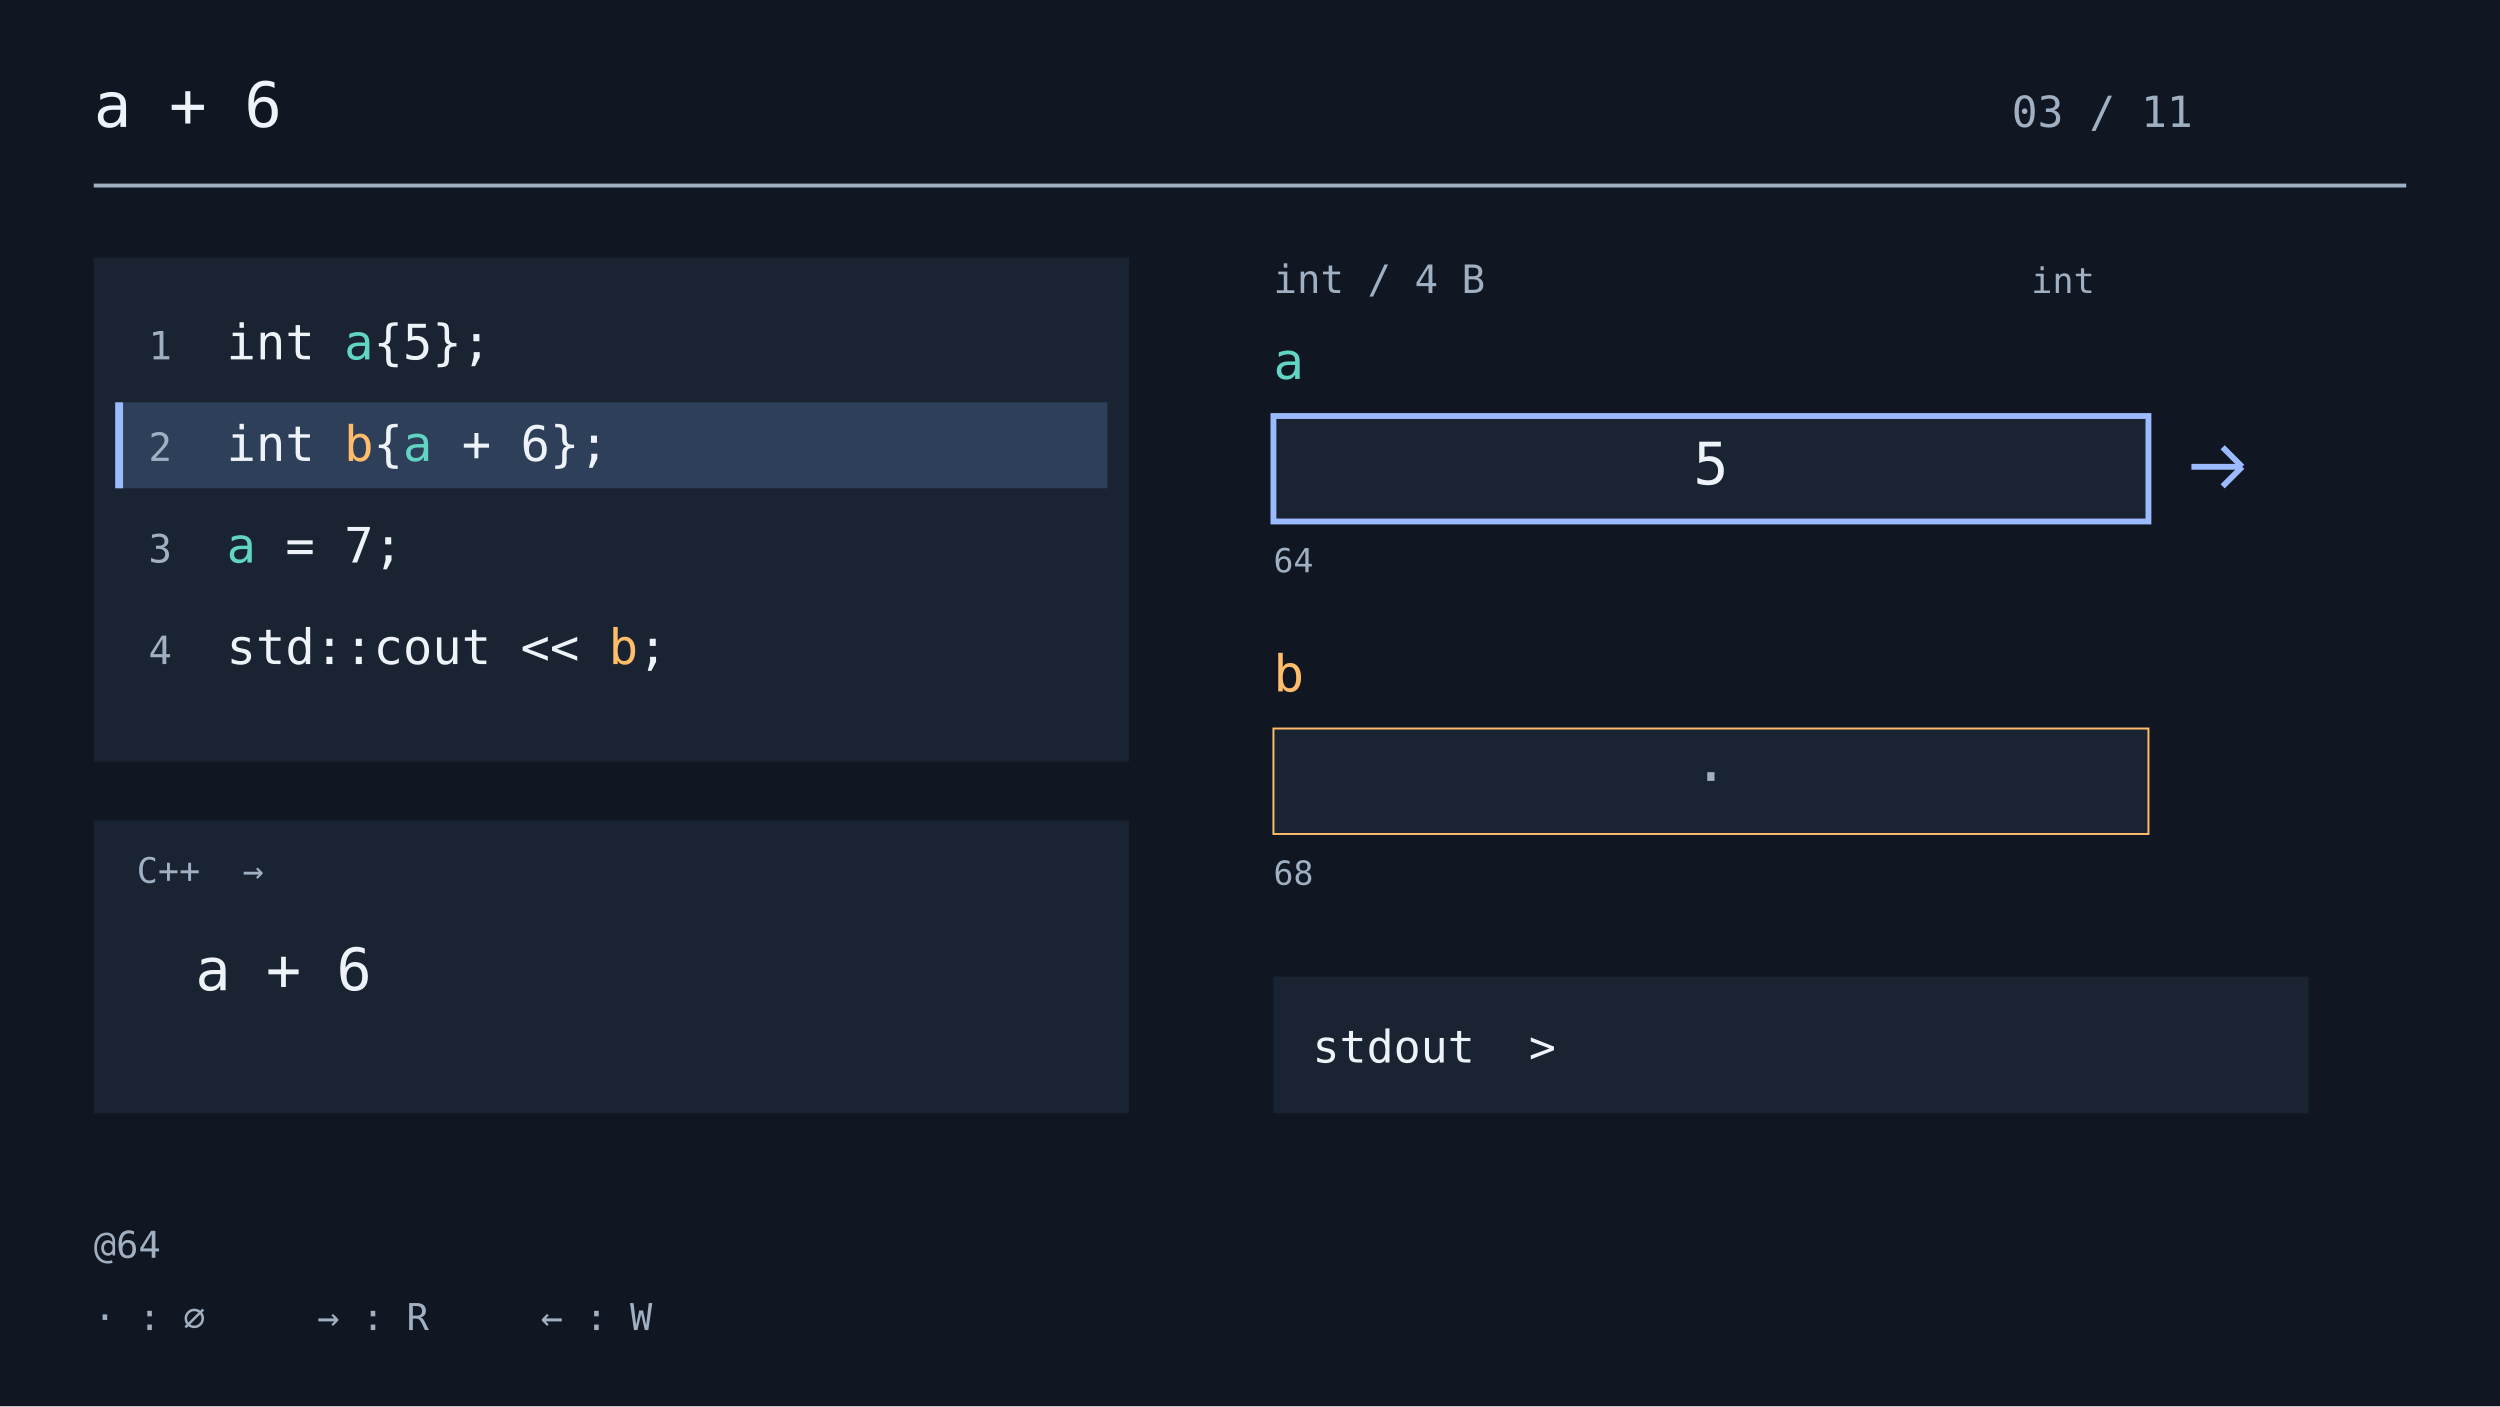
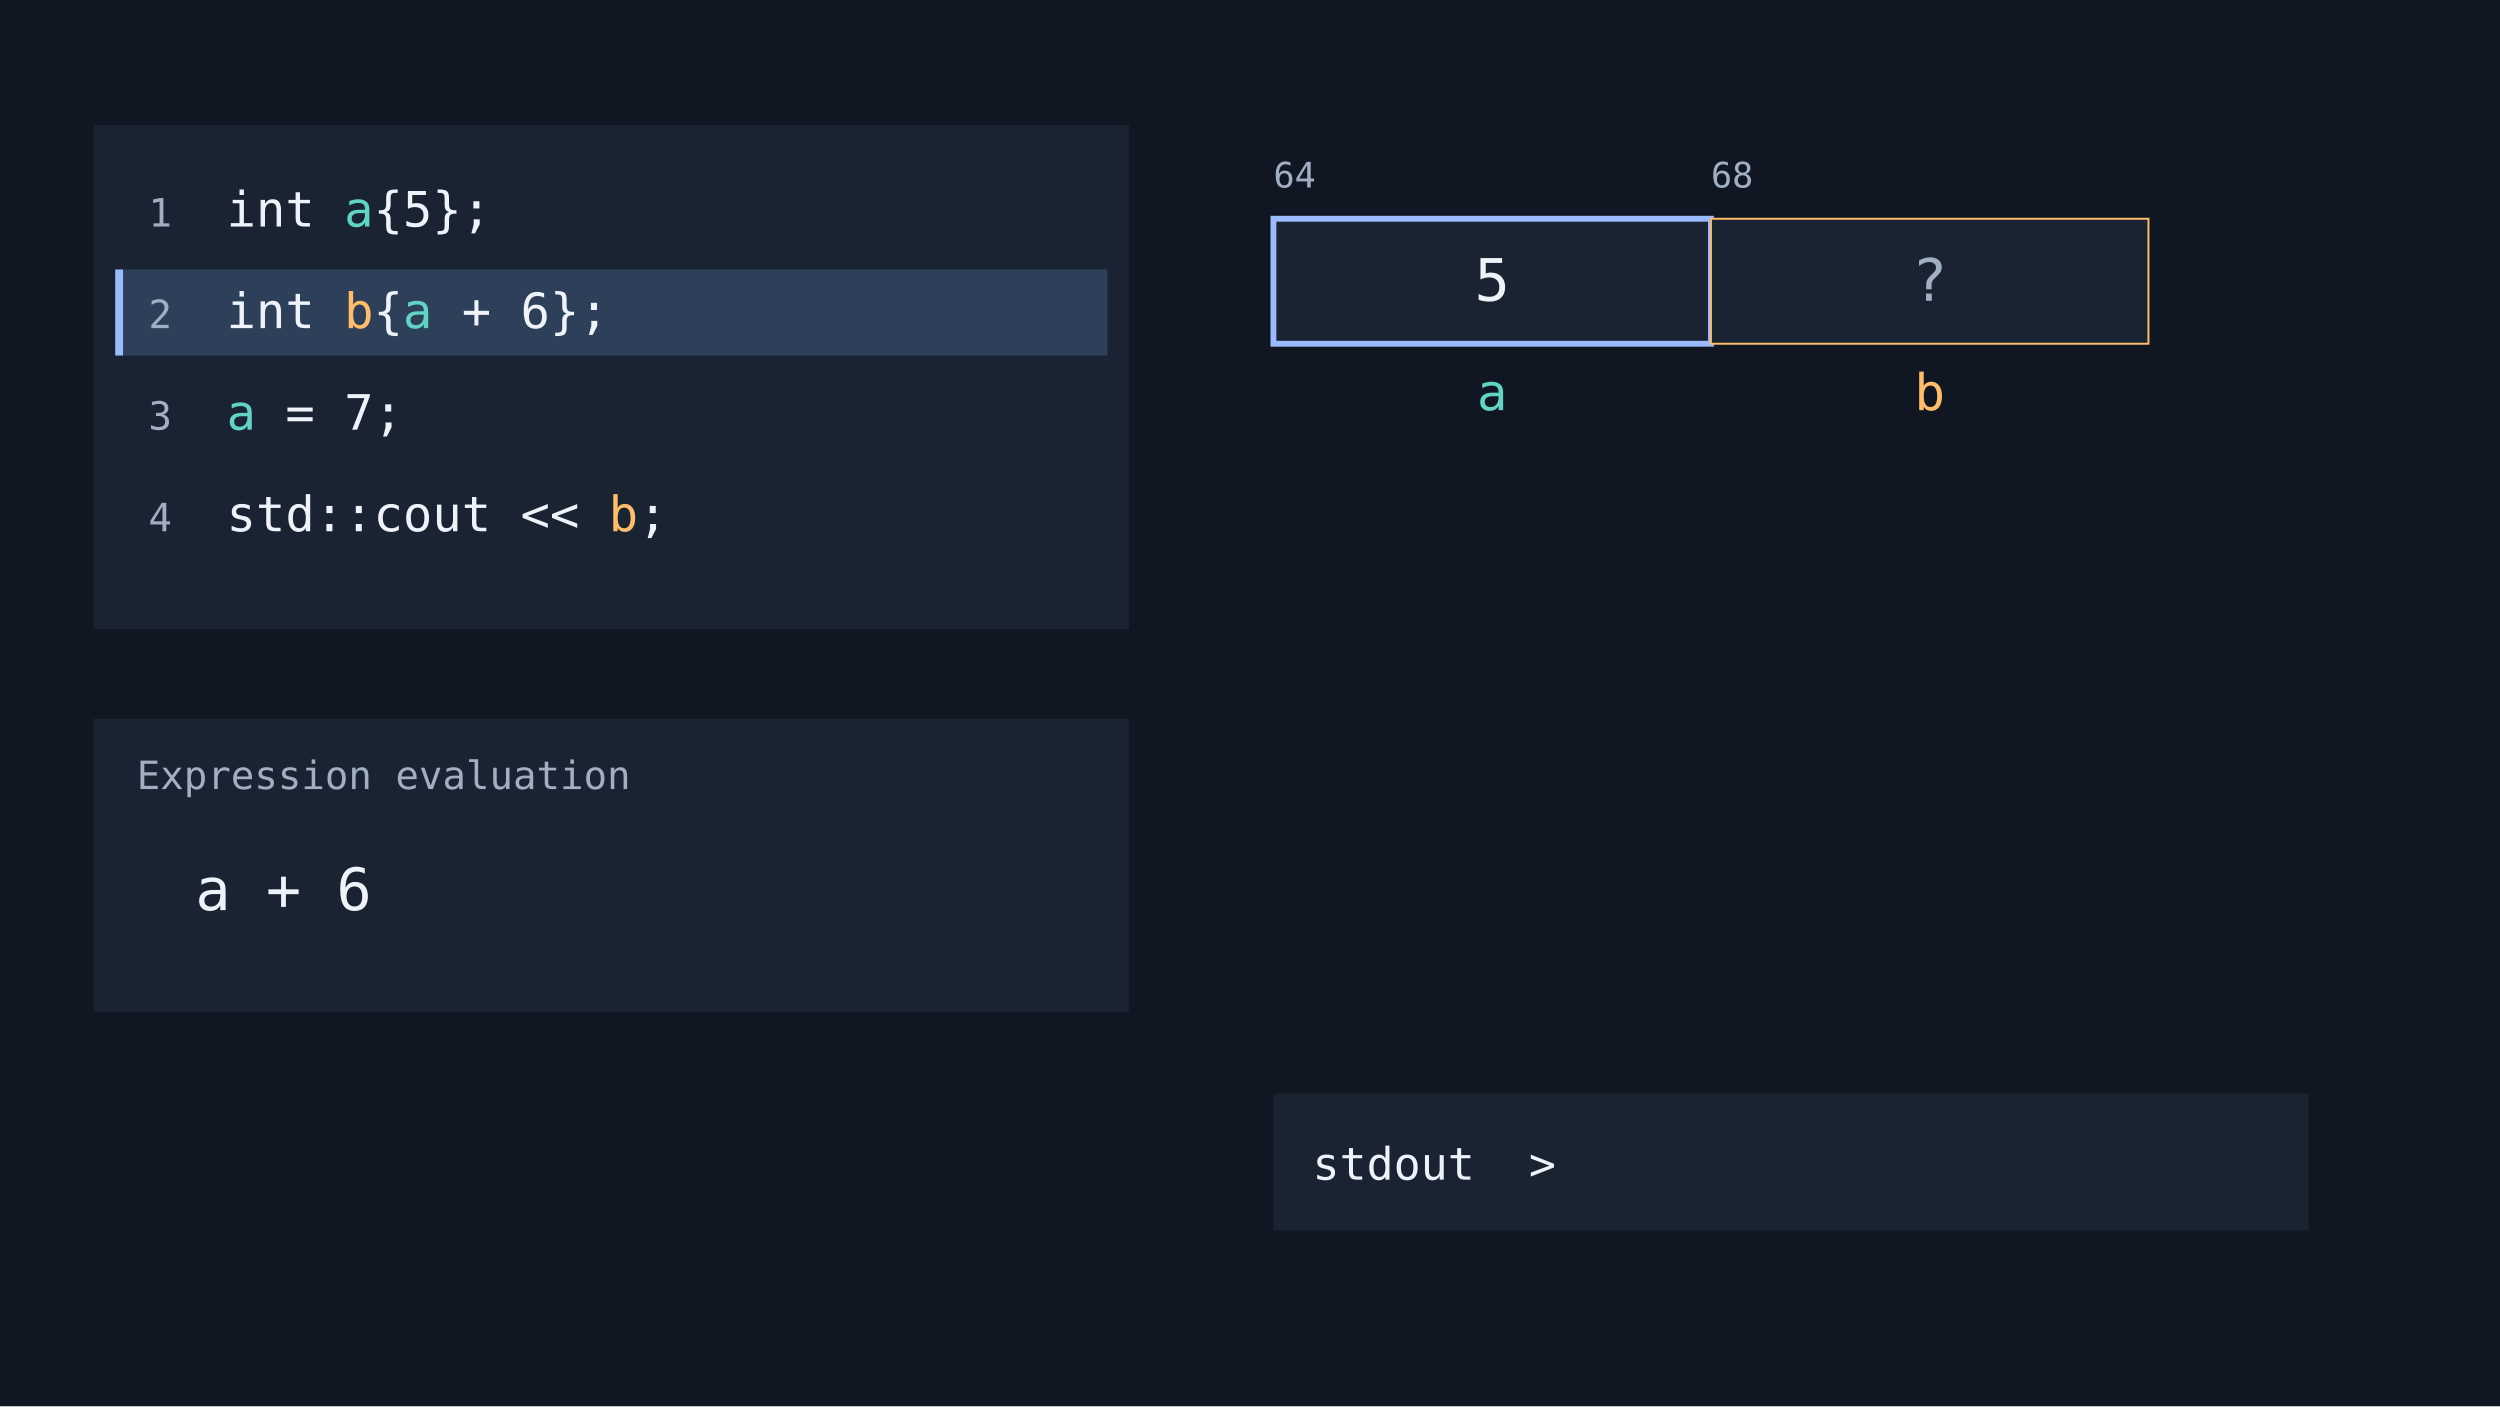
<svg xmlns="http://www.w3.org/2000/svg" viewBox="0 0 1280 720" width="1280" height="720" role="img">
  <rect x="0" y="0" width="1280" height="720" fill="#101722" stroke="none" stroke-width="1" />
-   <text x="48" y="65" font-family="DejaVu Sans Mono,monospace" font-size="32" fill="#eef3fa" xml:space="preserve">a + 6</text>
-   <text x="1030" y="65" font-family="DejaVu Sans Mono,monospace" font-size="22" fill="#a0afc2" xml:space="preserve">03 / 11</text>
-   <line x1="48" y1="95" x2="1232" y2="95" stroke="#a0afc2" stroke-width="2" />
-   <rect x="48" y="132" width="530" height="258" fill="#192331" stroke="none" stroke-width="1" />
-   <rect x="48" y="420" width="530" height="150" fill="#192331" stroke="none" stroke-width="1" />
-   <text x="70" y="452" font-family="DejaVu Sans Mono,monospace" font-size="18" fill="#a0afc2" xml:space="preserve">C++  →</text>
-   <text x="100" y="507" font-family="DejaVu Sans Mono,monospace" font-size="30" fill="#eef3fa" xml:space="preserve">a + 6</text>
-   <text x="652" y="150" font-family="DejaVu Sans Mono,monospace" font-size="20" fill="#a0afc2" xml:space="preserve">int / 4 B</text>
-   <text x="1040" y="150" font-family="DejaVu Sans Mono,monospace" font-size="18" fill="#a0afc2" xml:space="preserve">int</text>
-   <text x="76" y="184" font-family="DejaVu Sans Mono,monospace" font-size="20" fill="#a0afc2" xml:space="preserve">1</text>
-   <text x="116" y="184" font-family="DejaVu Sans Mono,monospace" font-size="25" fill="#eef3fa" xml:space="preserve" />
-   <text x="116.0" y="184" font-family="DejaVu Sans Mono,monospace" font-size="25" fill="#eef3fa" xml:space="preserve">int</text>
-   <text x="161.15" y="184" font-family="DejaVu Sans Mono,monospace" font-size="25" fill="#eef3fa" xml:space="preserve"> </text>
-   <text x="176.2" y="184" font-family="DejaVu Sans Mono,monospace" font-size="25" fill="#61d4c4" xml:space="preserve">a</text>
-   <text x="191.25" y="184" font-family="DejaVu Sans Mono,monospace" font-size="25" fill="#eef3fa" xml:space="preserve">{5};</text>
-   <rect x="59" y="206" width="508" height="44" fill="#2e4059" stroke="none" stroke-width="1" />
-   <rect x="59" y="206" width="4" height="44" fill="#9cbaff" stroke="none" stroke-width="1" />
-   <text x="76" y="236" font-family="DejaVu Sans Mono,monospace" font-size="20" fill="#a0afc2" xml:space="preserve">2</text>
-   <text x="116" y="236" font-family="DejaVu Sans Mono,monospace" font-size="25" fill="#eef3fa" xml:space="preserve" />
-   <text x="116.0" y="236" font-family="DejaVu Sans Mono,monospace" font-size="25" fill="#eef3fa" xml:space="preserve">int</text>
-   <text x="161.15" y="236" font-family="DejaVu Sans Mono,monospace" font-size="25" fill="#eef3fa" xml:space="preserve"> </text>
-   <text x="176.2" y="236" font-family="DejaVu Sans Mono,monospace" font-size="25" fill="#ffbd69" xml:space="preserve">b</text>
-   <text x="191.25" y="236" font-family="DejaVu Sans Mono,monospace" font-size="25" fill="#eef3fa" xml:space="preserve">{</text>
-   <text x="206.3" y="236" font-family="DejaVu Sans Mono,monospace" font-size="25" fill="#61d4c4" xml:space="preserve">a</text>
-   <text x="221.35" y="236" font-family="DejaVu Sans Mono,monospace" font-size="25" fill="#eef3fa" xml:space="preserve"> + 6};</text>
-   <text x="76" y="288" font-family="DejaVu Sans Mono,monospace" font-size="20" fill="#a0afc2" xml:space="preserve">3</text>
-   <text x="116" y="288" font-family="DejaVu Sans Mono,monospace" font-size="25" fill="#eef3fa" xml:space="preserve" />
-   <text x="116.0" y="288" font-family="DejaVu Sans Mono,monospace" font-size="25" fill="#61d4c4" xml:space="preserve">a</text>
-   <text x="131.05" y="288" font-family="DejaVu Sans Mono,monospace" font-size="25" fill="#eef3fa" xml:space="preserve"> = 7;</text>
-   <text x="76" y="340" font-family="DejaVu Sans Mono,monospace" font-size="20" fill="#a0afc2" xml:space="preserve">4</text>
-   <text x="116" y="340" font-family="DejaVu Sans Mono,monospace" font-size="25" fill="#eef3fa" xml:space="preserve" />
-   <text x="116.0" y="340" font-family="DejaVu Sans Mono,monospace" font-size="25" fill="#eef3fa" xml:space="preserve">std</text>
-   <text x="161.15" y="340" font-family="DejaVu Sans Mono,monospace" font-size="25" fill="#eef3fa" xml:space="preserve">::</text>
-   <text x="191.25" y="340" font-family="DejaVu Sans Mono,monospace" font-size="25" fill="#eef3fa" xml:space="preserve">cout</text>
-   <text x="251.45" y="340" font-family="DejaVu Sans Mono,monospace" font-size="25" fill="#eef3fa" xml:space="preserve"> &lt;&lt; </text>
-   <text x="311.65" y="340" font-family="DejaVu Sans Mono,monospace" font-size="25" fill="#ffbd69" xml:space="preserve">b</text>
-   <text x="326.7" y="340" font-family="DejaVu Sans Mono,monospace" font-size="25" fill="#eef3fa" xml:space="preserve">;</text>
-   <text x="652" y="194" font-family="DejaVu Sans Mono,monospace" font-size="26" fill="#61d4c4" xml:space="preserve">a</text>
-   <rect x="652" y="213" width="448" height="54" fill="#192331" stroke="#9cbaff" stroke-width="3" />
-   <text x="866.97" y="248" font-family="DejaVu Sans Mono,monospace" font-size="30" fill="#eef3fa" xml:space="preserve">5</text>
-   <text x="652" y="293" font-family="DejaVu Sans Mono,monospace" font-size="17" fill="#a0afc2" xml:space="preserve">64</text>
-   <line x1="1122" y1="239" x2="1148" y2="239" stroke="#9cbaff" stroke-width="3" />
-   <line x1="1148" y1="239" x2="1138" y2="229" stroke="#9cbaff" stroke-width="3" />
-   <line x1="1148" y1="239" x2="1138" y2="249" stroke="#9cbaff" stroke-width="3" />
-   <text x="652" y="354" font-family="DejaVu Sans Mono,monospace" font-size="26" fill="#ffbd69" xml:space="preserve">b</text>
-   <rect x="652" y="373" width="448" height="54" fill="#192331" stroke="#ffbd69" stroke-width="1" />
-   <text x="866.97" y="408" font-family="DejaVu Sans Mono,monospace" font-size="30" fill="#a0afc2" xml:space="preserve">·</text>
-   <text x="652" y="453" font-family="DejaVu Sans Mono,monospace" font-size="17" fill="#a0afc2" xml:space="preserve">68</text>
-   <rect x="652" y="500" width="530" height="70" fill="#192331" stroke="none" stroke-width="1" />
-   <text x="672" y="544" font-family="DejaVu Sans Mono,monospace" font-size="23" fill="#eef3fa" xml:space="preserve">stdout  &gt; </text>
-   <text x="48" y="644" font-family="DejaVu Sans Mono,monospace" font-size="19" fill="#a0afc2" xml:space="preserve">@64</text>
-   <text x="48" y="681" font-family="DejaVu Sans Mono,monospace" font-size="19" fill="#a0afc2" xml:space="preserve">· : ∅     → : R     ← : W</text>
+   <rect x="48" y="64" width="530" height="258" fill="#192331" stroke="none" stroke-width="1" />
+   <rect x="48" y="368" width="530" height="150" fill="#192331" stroke="none" stroke-width="1" />
+   <text x="70" y="404" font-family="DejaVu Sans Mono,monospace" font-size="20" fill="#a0afc2" xml:space="preserve">Expression evaluation</text>
+   <text x="100" y="466" font-family="DejaVu Sans Mono,monospace" font-size="30" fill="#eef3fa" xml:space="preserve">a + 6</text>
+   <text x="76" y="116" font-family="DejaVu Sans Mono,monospace" font-size="20" fill="#a0afc2" xml:space="preserve">1</text>
+   <text x="116" y="116" font-family="DejaVu Sans Mono,monospace" font-size="25" fill="#eef3fa" xml:space="preserve" />
+   <text x="116.0" y="116" font-family="DejaVu Sans Mono,monospace" font-size="25" fill="#eef3fa" xml:space="preserve">int</text>
+   <text x="161.15" y="116" font-family="DejaVu Sans Mono,monospace" font-size="25" fill="#eef3fa" xml:space="preserve"> </text>
+   <text x="176.2" y="116" font-family="DejaVu Sans Mono,monospace" font-size="25" fill="#61d4c4" xml:space="preserve">a</text>
+   <text x="191.25" y="116" font-family="DejaVu Sans Mono,monospace" font-size="25" fill="#eef3fa" xml:space="preserve">{5};</text>
+   <rect x="59" y="138" width="508" height="44" fill="#2e4059" stroke="none" stroke-width="1" />
+   <rect x="59" y="138" width="4" height="44" fill="#9cbaff" stroke="none" stroke-width="1" />
+   <text x="76" y="168" font-family="DejaVu Sans Mono,monospace" font-size="20" fill="#a0afc2" xml:space="preserve">2</text>
+   <text x="116" y="168" font-family="DejaVu Sans Mono,monospace" font-size="25" fill="#eef3fa" xml:space="preserve" />
+   <text x="116.0" y="168" font-family="DejaVu Sans Mono,monospace" font-size="25" fill="#eef3fa" xml:space="preserve">int</text>
+   <text x="161.15" y="168" font-family="DejaVu Sans Mono,monospace" font-size="25" fill="#eef3fa" xml:space="preserve"> </text>
+   <text x="176.2" y="168" font-family="DejaVu Sans Mono,monospace" font-size="25" fill="#ffbd69" xml:space="preserve">b</text>
+   <text x="191.25" y="168" font-family="DejaVu Sans Mono,monospace" font-size="25" fill="#eef3fa" xml:space="preserve">{</text>
+   <text x="206.3" y="168" font-family="DejaVu Sans Mono,monospace" font-size="25" fill="#61d4c4" xml:space="preserve">a</text>
+   <text x="221.35" y="168" font-family="DejaVu Sans Mono,monospace" font-size="25" fill="#eef3fa" xml:space="preserve"> + 6};</text>
+   <text x="76" y="220" font-family="DejaVu Sans Mono,monospace" font-size="20" fill="#a0afc2" xml:space="preserve">3</text>
+   <text x="116" y="220" font-family="DejaVu Sans Mono,monospace" font-size="25" fill="#eef3fa" xml:space="preserve" />
+   <text x="116.0" y="220" font-family="DejaVu Sans Mono,monospace" font-size="25" fill="#61d4c4" xml:space="preserve">a</text>
+   <text x="131.05" y="220" font-family="DejaVu Sans Mono,monospace" font-size="25" fill="#eef3fa" xml:space="preserve"> = 7;</text>
+   <text x="76" y="272" font-family="DejaVu Sans Mono,monospace" font-size="20" fill="#a0afc2" xml:space="preserve">4</text>
+   <text x="116" y="272" font-family="DejaVu Sans Mono,monospace" font-size="25" fill="#eef3fa" xml:space="preserve" />
+   <text x="116.0" y="272" font-family="DejaVu Sans Mono,monospace" font-size="25" fill="#eef3fa" xml:space="preserve">std</text>
+   <text x="161.15" y="272" font-family="DejaVu Sans Mono,monospace" font-size="25" fill="#eef3fa" xml:space="preserve">::</text>
+   <text x="191.25" y="272" font-family="DejaVu Sans Mono,monospace" font-size="25" fill="#eef3fa" xml:space="preserve">cout</text>
+   <text x="251.45" y="272" font-family="DejaVu Sans Mono,monospace" font-size="25" fill="#eef3fa" xml:space="preserve"> &lt;&lt; </text>
+   <text x="311.65" y="272" font-family="DejaVu Sans Mono,monospace" font-size="25" fill="#ffbd69" xml:space="preserve">b</text>
+   <text x="326.7" y="272" font-family="DejaVu Sans Mono,monospace" font-size="25" fill="#eef3fa" xml:space="preserve">;</text>
+   <text x="652" y="96" font-family="DejaVu Sans Mono,monospace" font-size="18" fill="#a0afc2" xml:space="preserve">64</text>
+   <text x="756.174" y="210" font-family="DejaVu Sans Mono,monospace" font-size="26" fill="#61d4c4" xml:space="preserve">a</text>
+   <rect x="652" y="112" width="224.0" height="64" fill="#192331" stroke="#9cbaff" stroke-width="3" />
+   <text x="754.97" y="154" font-family="DejaVu Sans Mono,monospace" font-size="30" fill="#eef3fa" xml:space="preserve">5</text>
+   <text x="876.0" y="96" font-family="DejaVu Sans Mono,monospace" font-size="18" fill="#a0afc2" xml:space="preserve">68</text>
+   <text x="980.174" y="210" font-family="DejaVu Sans Mono,monospace" font-size="26" fill="#ffbd69" xml:space="preserve">b</text>
+   <rect x="876.0" y="112" width="224.0" height="64" fill="#192331" stroke="#ffbd69" stroke-width="1" />
+   <text x="978.97" y="154" font-family="DejaVu Sans Mono,monospace" font-size="30" fill="#a0afc2" xml:space="preserve">?</text>
+   <rect x="652" y="560" width="530" height="70" fill="#192331" stroke="none" stroke-width="1" />
+   <text x="672" y="604" font-family="DejaVu Sans Mono,monospace" font-size="23" fill="#eef3fa" xml:space="preserve">stdout  &gt; </text>
</svg>
